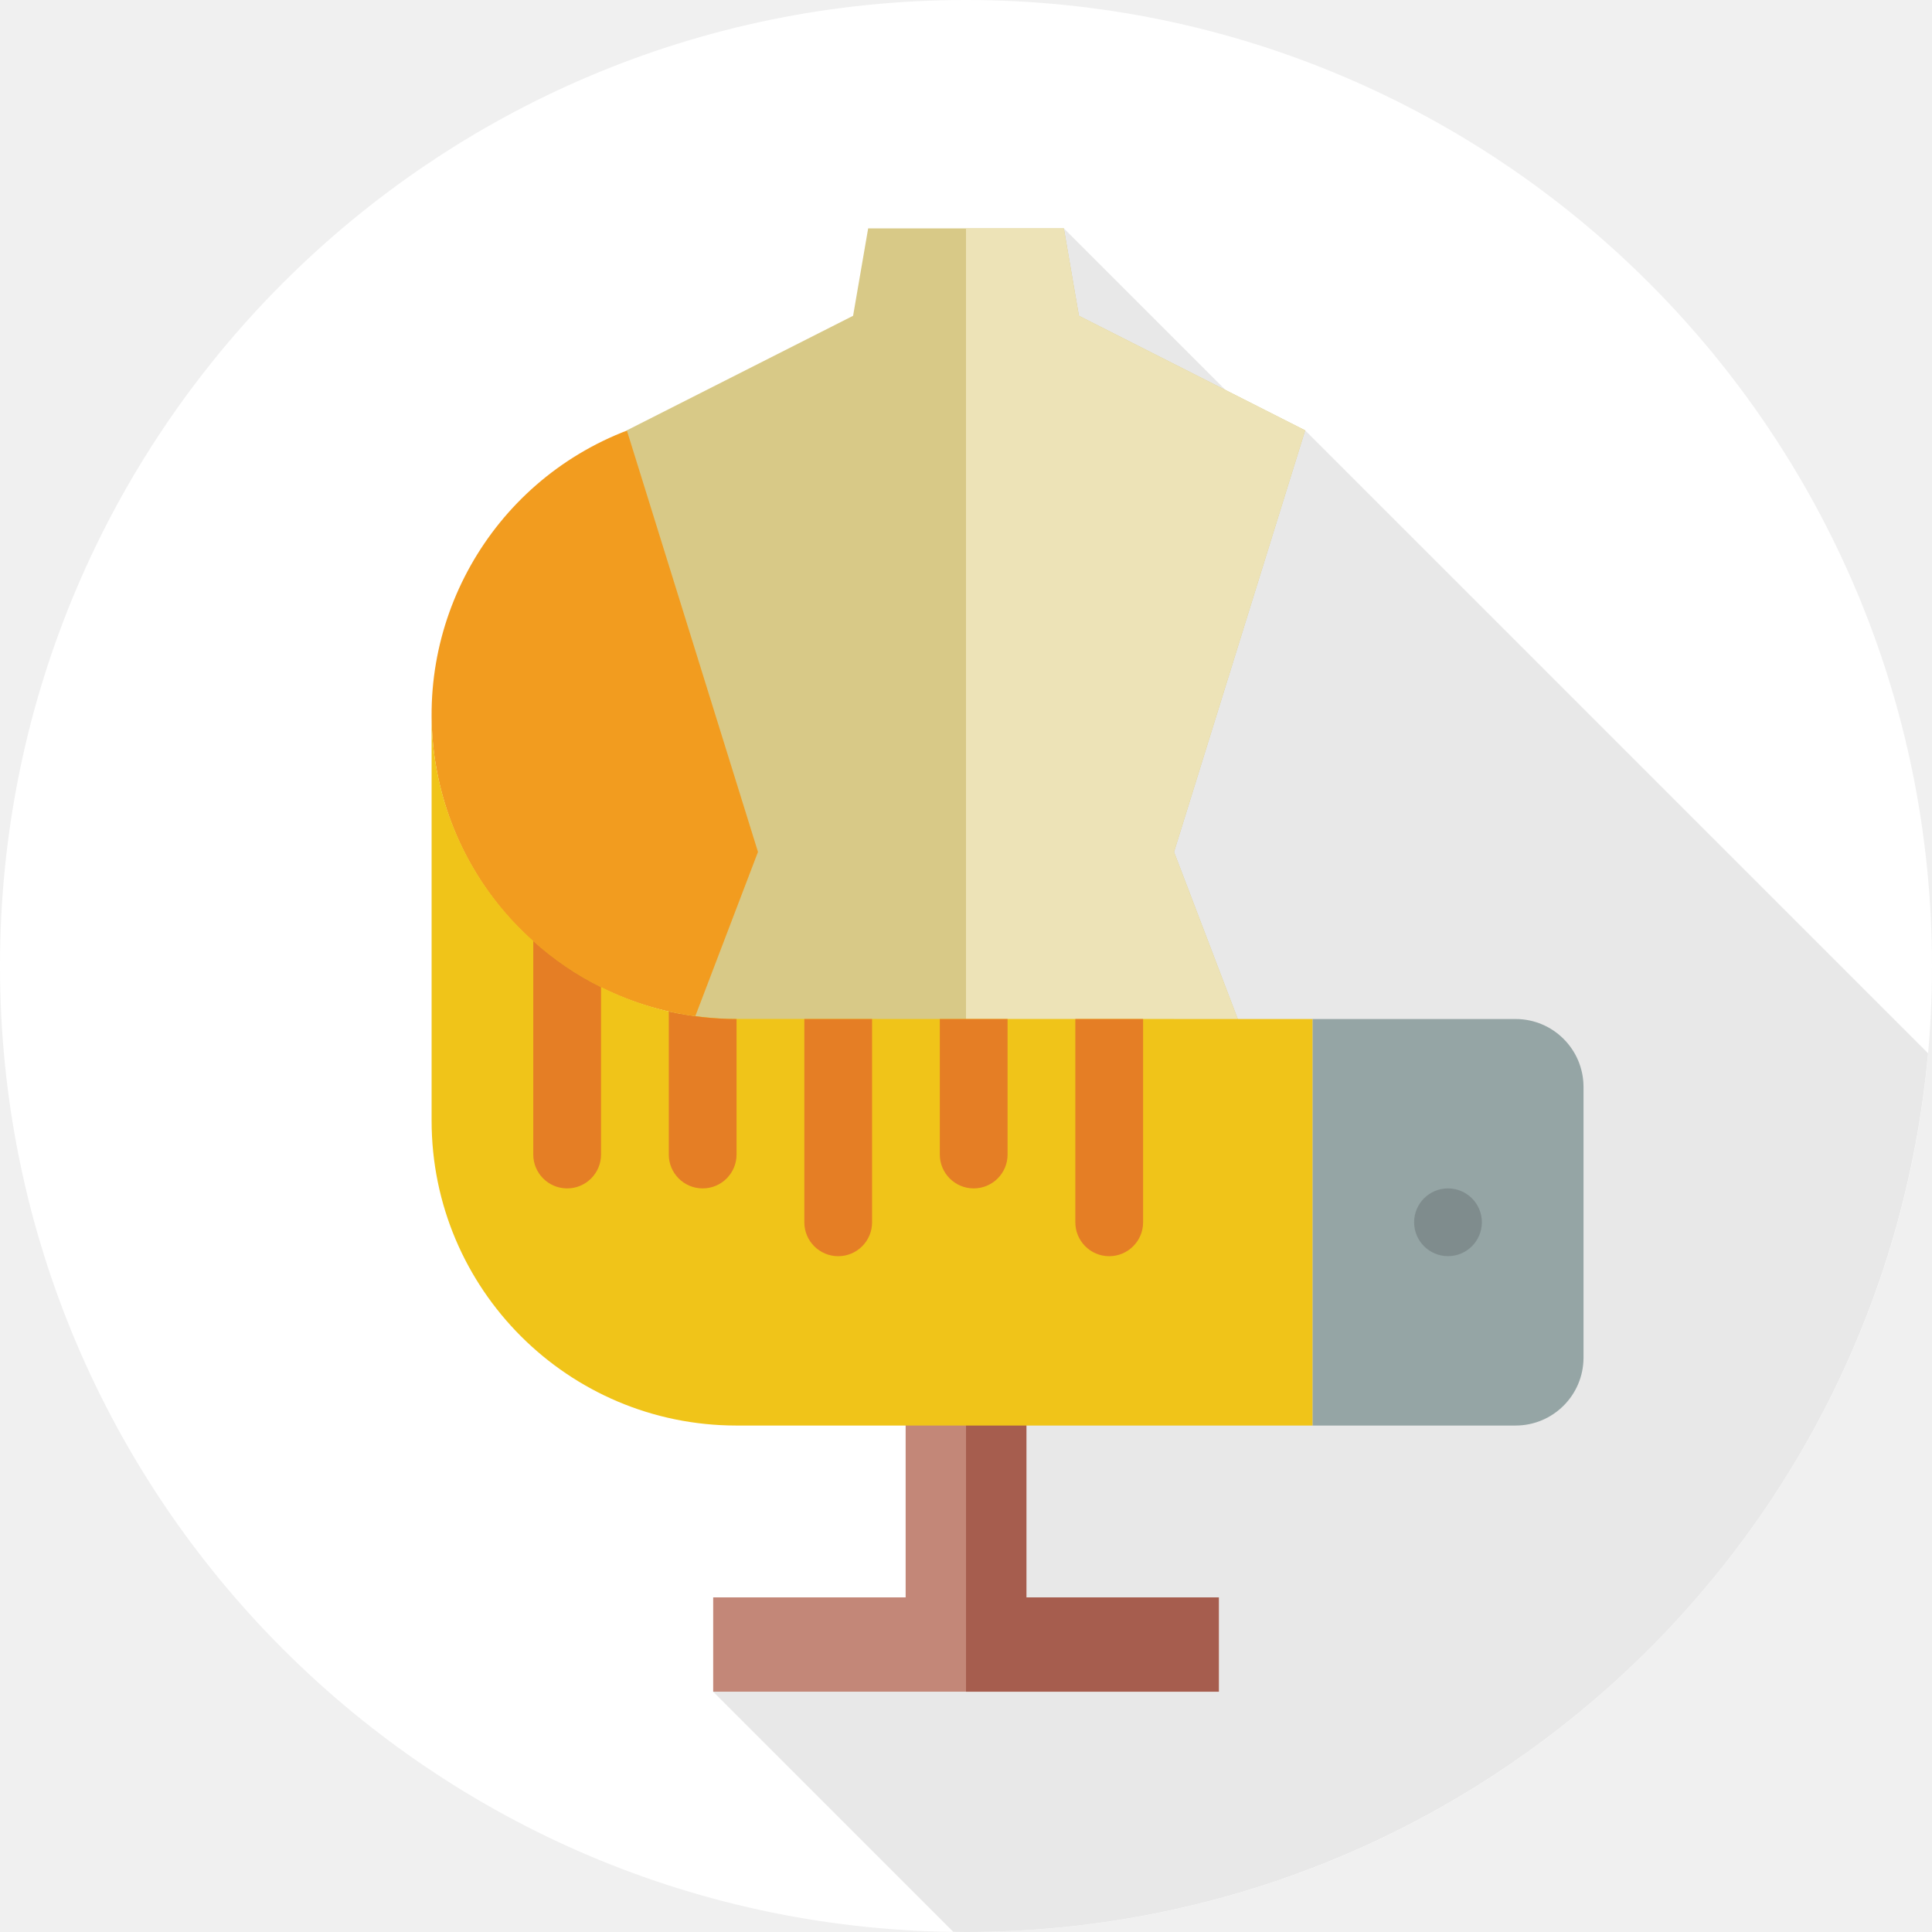
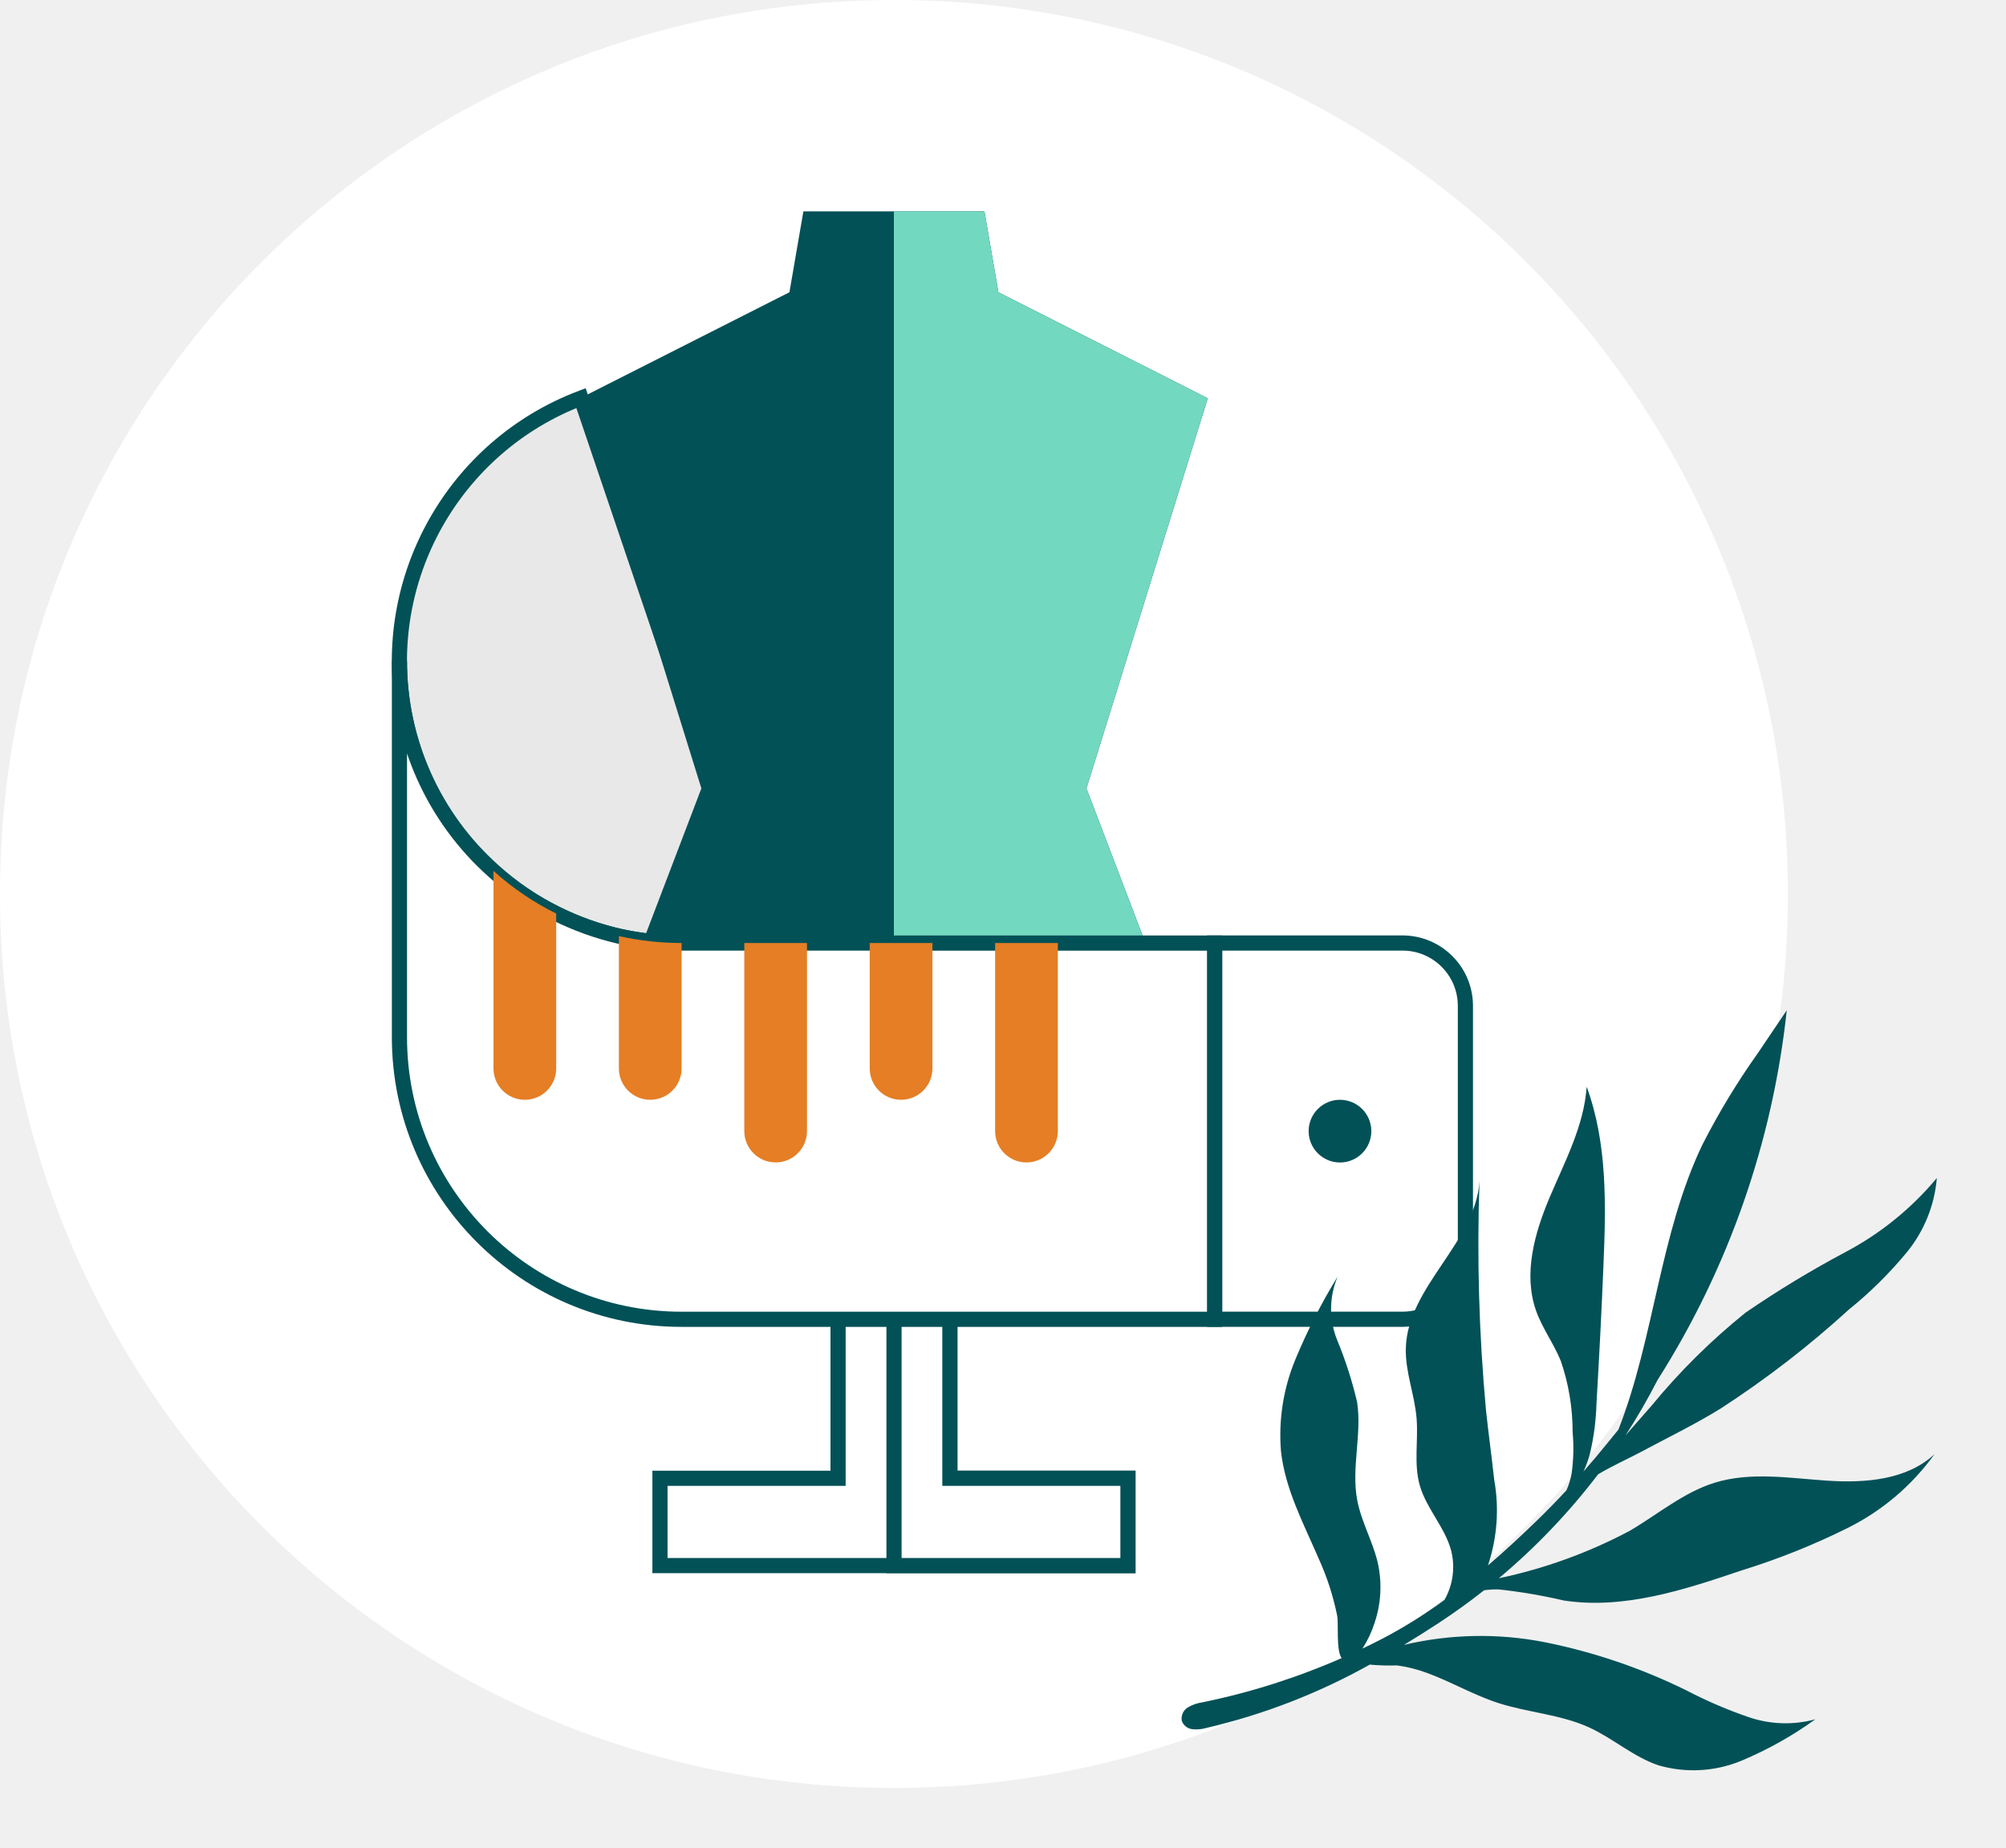
- <svg xmlns="http://www.w3.org/2000/svg" width="157.755" height="157.755" viewBox="0 0 157.755 157.755">
-   <g id="Grupo_55729" data-name="Grupo 55729" transform="translate(-2833.891 1833.118)">
-     <path id="Trazado_106029" data-name="Trazado 106029" d="M78.877,0A78.877,78.877,0,1,1,0,78.877,78.877,78.877,0,0,1,78.877,0Z" transform="translate(2833.891 -1833.118)" fill="#fff" />
-     <path id="Path" d="M2901.236-1750.521l-7.2.609a24.85,24.85,0,0,1-24.488-20.337,24.85,24.85,0,0,1,15.608-27.742Z" fill="#f29c1f" fill-rule="evenodd" />
-     <path id="Trazado_106024" data-name="Trazado 106024" d="M2991.322-1747.118l-50.86-50.86-1.611,1.6-18.094-18.093-32.974,71.88,26.834,26.835v12.144l-22.492,8.629,19.607,19.607c.345,0,.69.013,1.037.013a78.883,78.883,0,0,0,78.554-71.755Z" fill="#e8e8e8" />
-     <path id="Trazado_106025" data-name="Trazado 106025" d="M2917.7-1702.686v-75.845h-9.86v75.845h-15.714v7.7h41.287v-7.7Z" fill="#c38778" />
-     <path id="Trazado_106026" data-name="Trazado 106026" d="M2933.412-1702.686H2917.7v-75.845h-4.93v83.548h20.643Z" fill="#a65d4e" />
-     <path id="Trazado_106027" data-name="Trazado 106027" d="M2937.755-1742.591l-8-20.965,10.708-34.422-18.474-9.355-1.231-7.138H2904.78l-1.231,7.138-18.474,9.355,10.708,34.422-8,20.965Z" fill="#d8c987" />
-     <path id="Trazado_106028" data-name="Trazado 106028" d="M2929.754-1763.556l10.708-34.422-18.474-9.355-1.231-7.138h-7.988v71.88h24.986Z" fill="#ede3b7" />
-     <path id="Path-2" data-name="Path" d="M2963.191-1744.38v22.131a5.549,5.549,0,0,1-5.533,5.532h-16.6v-33.195h16.6A5.549,5.549,0,0,1,2963.191-1744.38Z" fill="#95a5a5" fill-rule="evenodd" />
-     <path id="Path-3" data-name="Path" d="M2941.06-1749.912v33.195h-47.027a24.9,24.9,0,0,1-24.9-24.9v-33.2a24.788,24.788,0,0,0,8.3,18.534,24.409,24.409,0,0,0,5.533,3.762,25.369,25.369,0,0,0,5.532,1.992,25.934,25.934,0,0,0,5.533.609Z" fill="#f0c419" fill-rule="evenodd" />
-     <g id="Grupo_55729-2" data-name="Grupo 55729">
-       <path id="Path-4" data-name="Path" d="M2882.968-1752.513v13.666a2.766,2.766,0,0,1-2.766,2.766,2.766,2.766,0,0,1-2.767-2.766v-17.428a24.409,24.409,0,0,0,5.533,3.762Z" fill="#e57e25" fill-rule="evenodd" />
-       <path id="Path-5" data-name="Path" d="M2905.1-1749.912v16.6a2.766,2.766,0,0,1-2.766,2.767,2.766,2.766,0,0,1-2.766-2.767v-16.6Z" fill="#e57e25" fill-rule="evenodd" />
-       <path id="Path-6" data-name="Path" d="M2927.229-1749.912v16.6a2.767,2.767,0,0,1-2.766,2.767,2.767,2.767,0,0,1-2.767-2.767v-16.6Z" fill="#e57e25" fill-rule="evenodd" />
-       <path id="Path-7" data-name="Path" d="M2894.033-1749.912v11.065a2.765,2.765,0,0,1-2.766,2.766,2.766,2.766,0,0,1-2.767-2.766v-11.674A25.934,25.934,0,0,0,2894.033-1749.912Z" fill="#e57e25" fill-rule="evenodd" />
-       <path id="Path-8" data-name="Path" d="M2916.164-1749.912v11.065a2.766,2.766,0,0,1-2.767,2.766,2.765,2.765,0,0,1-2.766-2.766v-11.065Z" fill="#e57e25" fill-rule="evenodd" />
+ <svg xmlns="http://www.w3.org/2000/svg" id="Grupo_1054475" data-name="Grupo 1054475" width="132.28" height="121.827" viewBox="0 0 132.28 121.827">
+   <g id="Grupo_55729" data-name="Grupo 55729" transform="translate(0 0)">
+     <path id="Trazado_106029" data-name="Trazado 106029" d="M58.948,0A58.948,58.948,0,1,1,0,58.948,58.948,58.948,0,0,1,58.948,0Z" transform="translate(0 0)" fill="#fff" />
+     <path id="Path" d="M2893.124-1762.515l-5.383.455a18.571,18.571,0,0,1-18.3-15.2,18.571,18.571,0,0,1,11.665-20.733Z" transform="translate(-2842.794 1824.243)" fill="#e8e8e8" stroke="#025157" stroke-width="1" fill-rule="evenodd" />
+     <path id="Trazado_106025" data-name="Trazado 106025" d="M2911.237-1721.849v-56.682h-7.369v56.682h-11.744v5.757h30.856v-5.757Z" transform="translate(-2848.604 1819.326)" fill="#fff" stroke="#025157" stroke-width="1" />
+     <path id="Trazado_106026" data-name="Trazado 106026" d="M2928.2-1721.849h-11.743v-56.682h-3.684v62.439H2928.2Z" transform="translate(-2853.82 1819.326)" fill="#fff" stroke="#025157" stroke-width="1" />
+     <path id="Trazado_106027" data-name="Trazado 106027" d="M2924.445-1760.752l-5.979-15.668,8-25.725-13.806-6.991-.92-5.334H2899.8l-.92,5.334-13.807,6.991,8,25.725-5.979,15.668Z" transform="translate(-2846.823 1828.407)" fill="#025157" />
+     <path id="Trazado_106028" data-name="Trazado 106028" d="M2925.462-1776.42l8-25.725-13.806-6.991-.92-5.334h-5.97v53.719h18.673Z" transform="translate(-2853.82 1828.407)" fill="#73d8c0" />
+     <path id="Path-2" data-name="Path" d="M2957.6-1745.778v16.539a4.147,4.147,0,0,1-4.135,4.134h-12.4v-24.808h12.4A4.147,4.147,0,0,1,2957.6-1745.778Z" transform="translate(-2860.968 1812.095)" fill="#fff" stroke="#025157" stroke-width="1" fill-rule="evenodd" />
+     <path id="Path-3" data-name="Path" d="M2922.888-1756.2v24.808h-35.145A18.606,18.606,0,0,1,2869.136-1750v-24.809a18.525,18.525,0,0,0,6.2,13.851,18.243,18.243,0,0,0,4.135,2.812,18.958,18.958,0,0,0,4.134,1.489,19.378,19.378,0,0,0,4.135.455Z" transform="translate(-2842.796 1818.386)" fill="#fff" stroke="#025157" stroke-width="1" fill-rule="evenodd" />
+     <g id="Grupo_55729-2" data-name="Grupo 55729" transform="translate(32.542 57.428)">
+       <path id="Path-4" data-name="Path" d="M2881.57-1753.463v10.213a2.067,2.067,0,0,1-2.067,2.067,2.067,2.067,0,0,1-2.068-2.067v-13.025a18.243,18.243,0,0,0,4.135,2.812Z" transform="translate(-2877.435 1756.275)" fill="#e57e25" fill-rule="evenodd" />
+       <path id="Path-5" data-name="Path" d="M2903.7-1749.912v12.4a2.067,2.067,0,0,1-2.067,2.068,2.067,2.067,0,0,1-2.067-2.068v-12.4Z" transform="translate(-2883.027 1754.667)" fill="#e57e25" fill-rule="evenodd" />
+       <path id="Path-6" data-name="Path" d="M2925.831-1749.912v12.4a2.068,2.068,0,0,1-2.067,2.068,2.068,2.068,0,0,1-2.068-2.068v-12.4Z" transform="translate(-2888.618 1754.667)" fill="#e57e25" fill-rule="evenodd" />
+       <path id="Path-7" data-name="Path" d="M2892.635-1750.066v8.269a2.067,2.067,0,0,1-2.067,2.067,2.067,2.067,0,0,1-2.068-2.067v-8.724A19.378,19.378,0,0,0,2892.635-1750.066Z" transform="translate(-2880.231 1754.821)" fill="#e57e25" fill-rule="evenodd" />
+       <path id="Path-8" data-name="Path" d="M2914.766-1749.912v8.269a2.067,2.067,0,0,1-2.068,2.067,2.067,2.067,0,0,1-2.067-2.067v-8.269Z" transform="translate(-2885.822 1754.667)" fill="#e57e25" fill-rule="evenodd" />
    </g>
-     <circle id="Oval" cx="2.766" cy="2.766" r="2.766" transform="translate(2949.359 -1736.081)" fill="#7f8c8d" />
+     <circle id="Oval" cx="2.067" cy="2.067" r="2.067" transform="translate(86.294 72.52)" fill="#025157" />
  </g>
+   <path id="Trazado_771802" data-name="Trazado 771802" d="M25.066,29.151c1.281-6.359.429-13.161,2.182-19.453a48.115,48.115,0,0,1,2.55-6.58L31.185,0a56.764,56.764,0,0,1-4.154,25.5,40.9,40.9,0,0,1-1.441,3.951q.676-1.118,1.354-2.234A42.521,42.521,0,0,1,31.98,20.1a68.338,68.338,0,0,1,5.829-5.106,19.97,19.97,0,0,0,5.042-5.825,8.879,8.879,0,0,1-1.1,5.171,26.445,26.445,0,0,1-3.1,4.375,64.888,64.888,0,0,1-7.168,7.878c-1.495,1.34-3.132,2.515-4.707,3.758-.7.55-1.677,1.208-2.52,1.941a42.66,42.66,0,0,1-5.251,7.884A32.806,32.806,0,0,0,26.953,35.6c1.641-1.394,3.052-3.113,4.966-4.1,2.219-1.143,4.82-1.157,7.3-1.428s5.151-.955,6.65-2.952A15.643,15.643,0,0,1,41.091,32.9a46.731,46.731,0,0,1-6.428,3.989c-3.505,1.921-7.185,3.891-11.181,3.985a36.173,36.173,0,0,0-4.337.025,5.834,5.834,0,0,0-.955.223q-1.228,1.377-2.572,2.645-.994.936-2.008,1.822A21.938,21.938,0,0,1,22.752,43.8a38.028,38.028,0,0,1,9.759,1.516,29.543,29.543,0,0,0,4.327,1.013,7.5,7.5,0,0,0,4.337-.629,24.633,24.633,0,0,1-4.318,3.533,8.276,8.276,0,0,1-5.337,1.256c-1.724-.257-3.258-1.229-4.946-1.666-2.019-.522-4.156-.256-6.221-.549-1.695-.24-3.317-.854-5-1.142A9.216,9.216,0,0,0,13.4,47a15.013,15.013,0,0,1-1.714.256l-.053-.006a41.4,41.4,0,0,1-9.907,6,2.394,2.394,0,0,1-.889.24.845.845,0,0,1-.775-.415A.857.857,0,0,1,.3,52.124a2.6,2.6,0,0,1,.9-.5,45.759,45.759,0,0,0,8.517-4.463c-.455-.428-.583-2.18-.773-2.693A17.462,17.462,0,0,0,7.1,40.987c-1.382-2.1-2.983-4.134-3.691-6.548a13.032,13.032,0,0,1-.128-6.106,38.936,38.936,0,0,1,1.8-5.891,5.46,5.46,0,0,0,.7,4.127,26.618,26.618,0,0,1,2.006,3.8c.688,2.045.366,4.336,1.128,6.355.506,1.341,1.458,2.471,2.032,3.784A7.356,7.356,0,0,1,11.45,44.5a7.088,7.088,0,0,1-.492,1.805q.611-.436,1.207-.892a31.957,31.957,0,0,0,3.56-3.208,4.4,4.4,0,0,0-.127-3.269c-.669-1.452-2.091-2.445-2.79-3.883-.65-1.338-.6-2.9-.981-4.337-.4-1.508-1.274-2.879-1.5-4.422-.588-4.022,3.327-7.643,2.868-11.682a119.033,119.033,0,0,0,3.05,14.8c.427,1.479.9,2.944,1.332,4.423a11.44,11.44,0,0,1,.576,5.633c.925-1.126,1.8-2.283,2.635-3.437q.831-1.151,1.6-2.343a4.842,4.842,0,0,0,.142-1.156,11.787,11.787,0,0,0-.408-2.682,14.356,14.356,0,0,0-1.594-4.509c-.652-1.032-1.563-1.888-2.166-2.949-1.272-2.238-1-5.019-.424-7.529s1.408-5.037,1.134-7.6c2,3.427,2.61,7.464,3.138,11.4q.606,4.516,1.13,9.042a16.182,16.182,0,0,1,.15,3.357,7.643,7.643,0,0,1-.213,1.213q.658-1.081,1.269-2.191C24.716,29.776,24.889,29.466,25.066,29.151Z" transform="matrix(0.985, 0.174, -0.174, 0.985, 87.106, 61.19)" fill="#025157" />
</svg>
